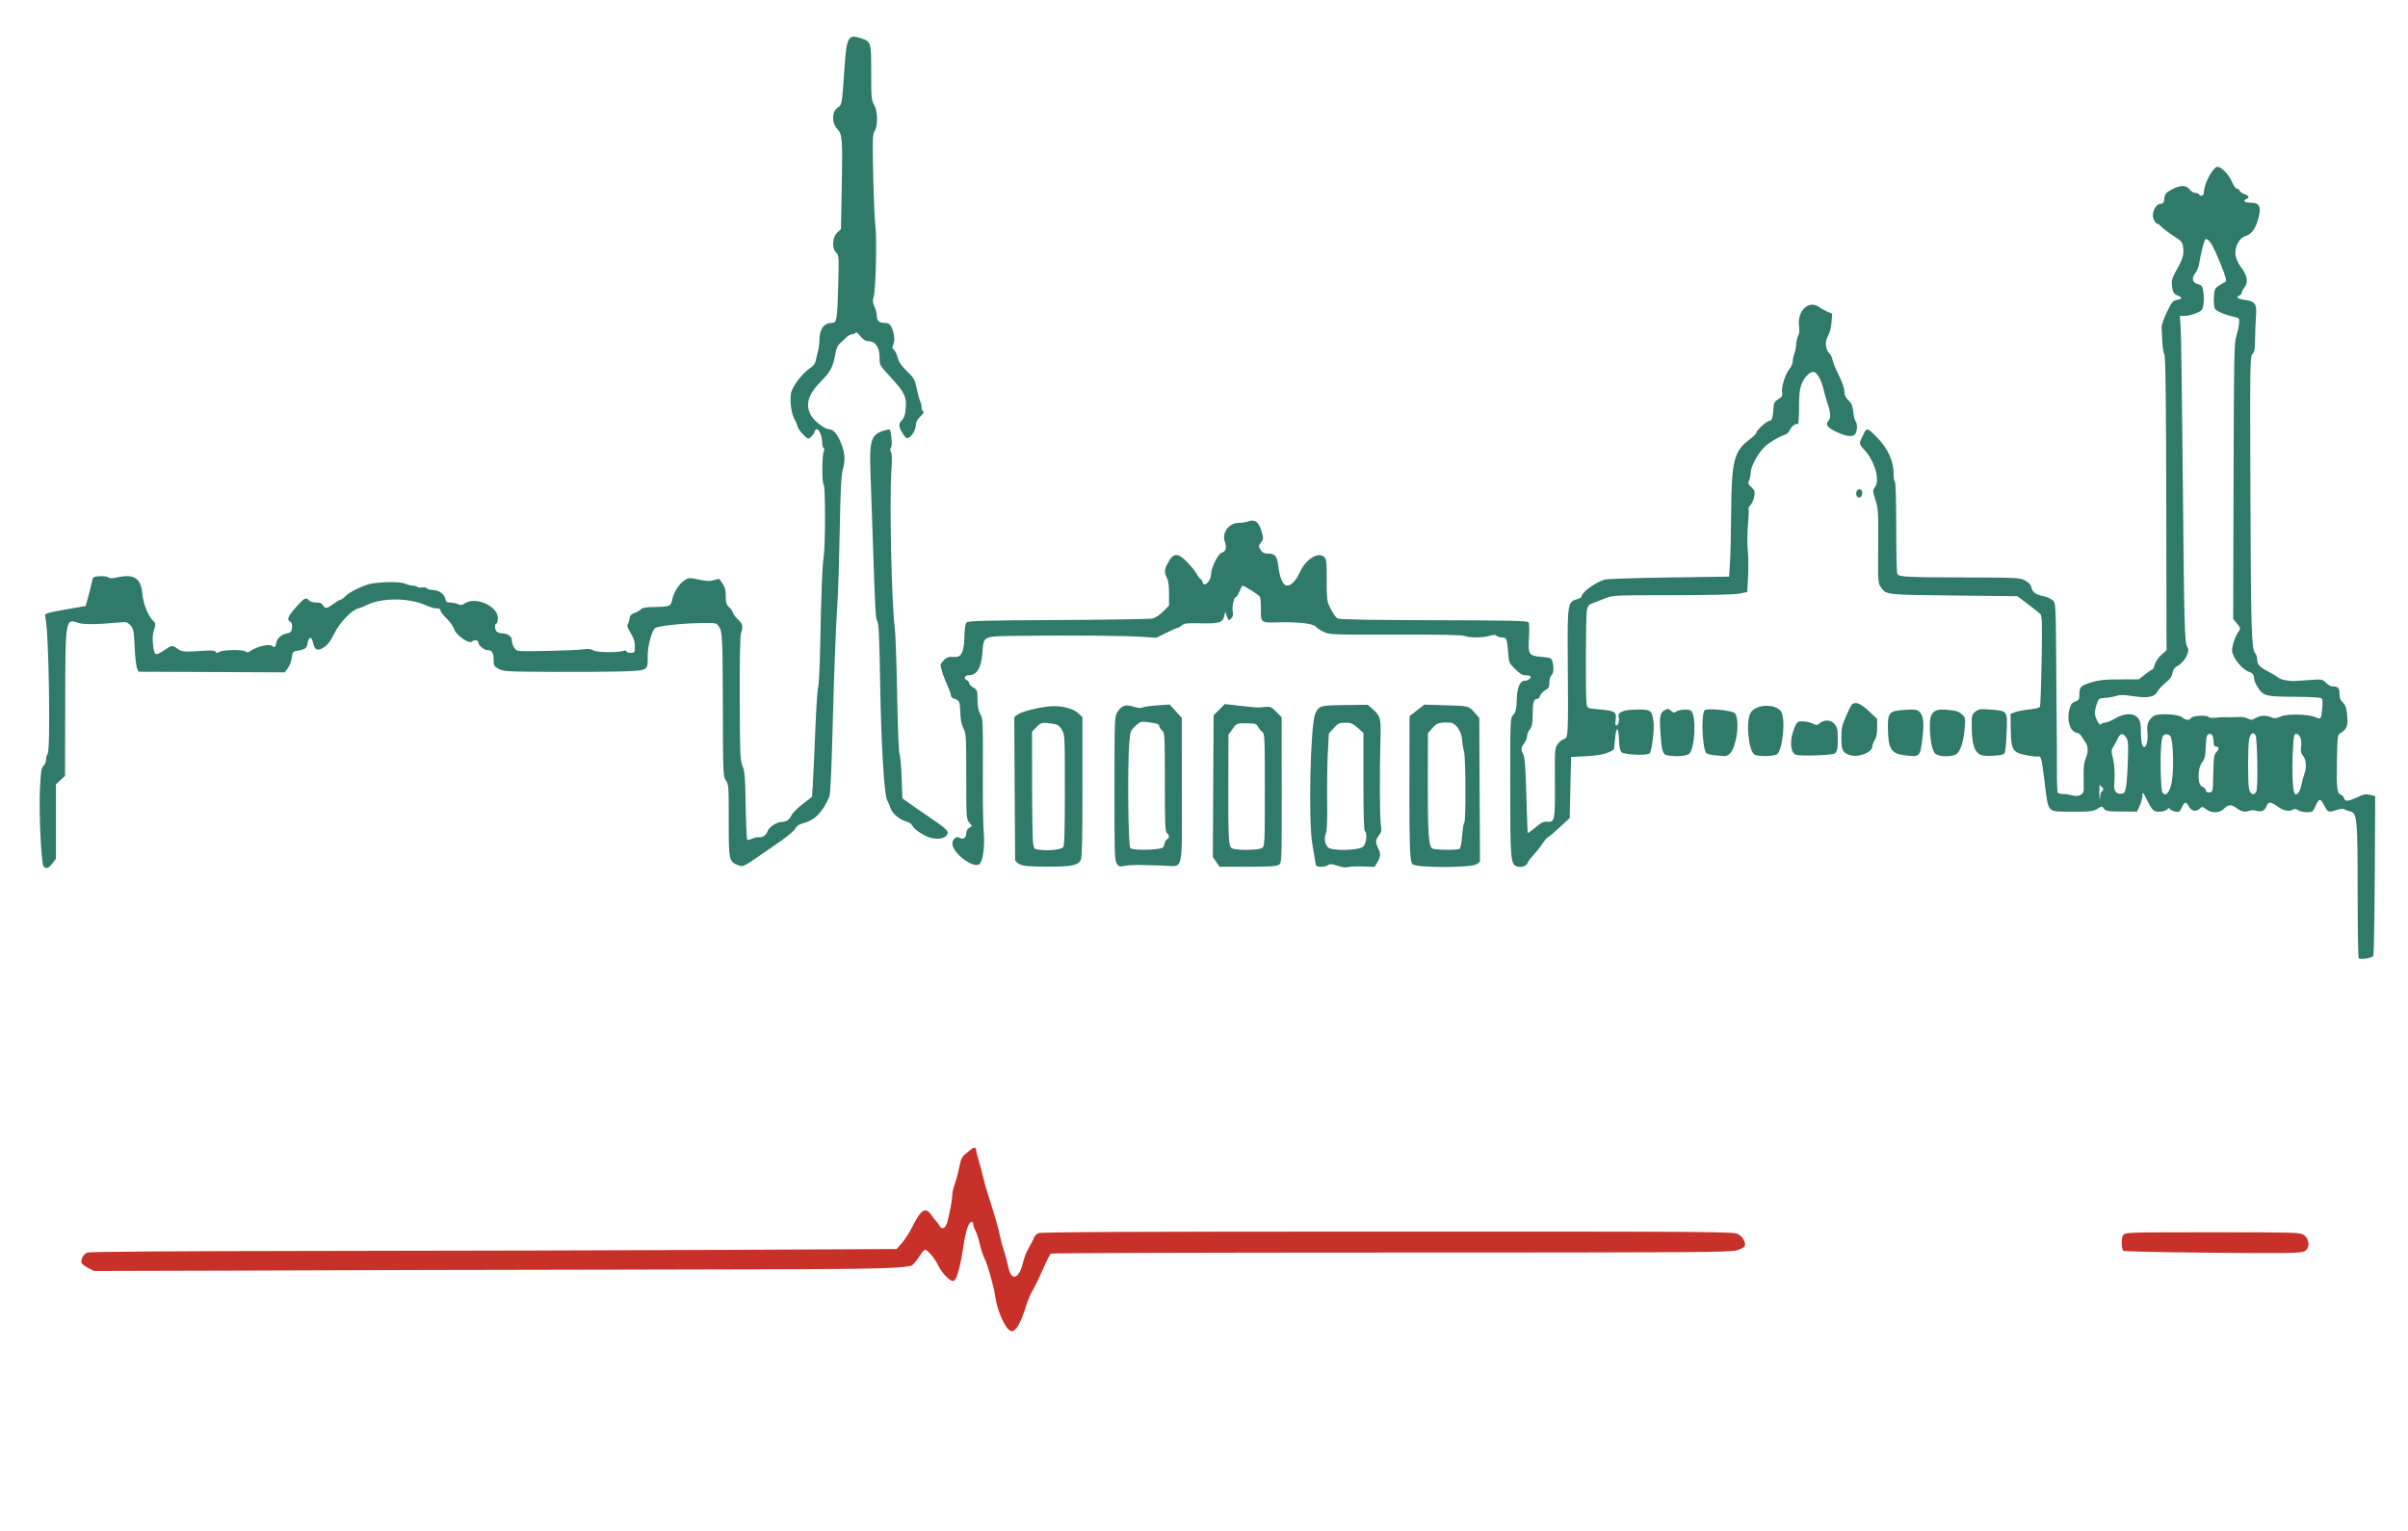
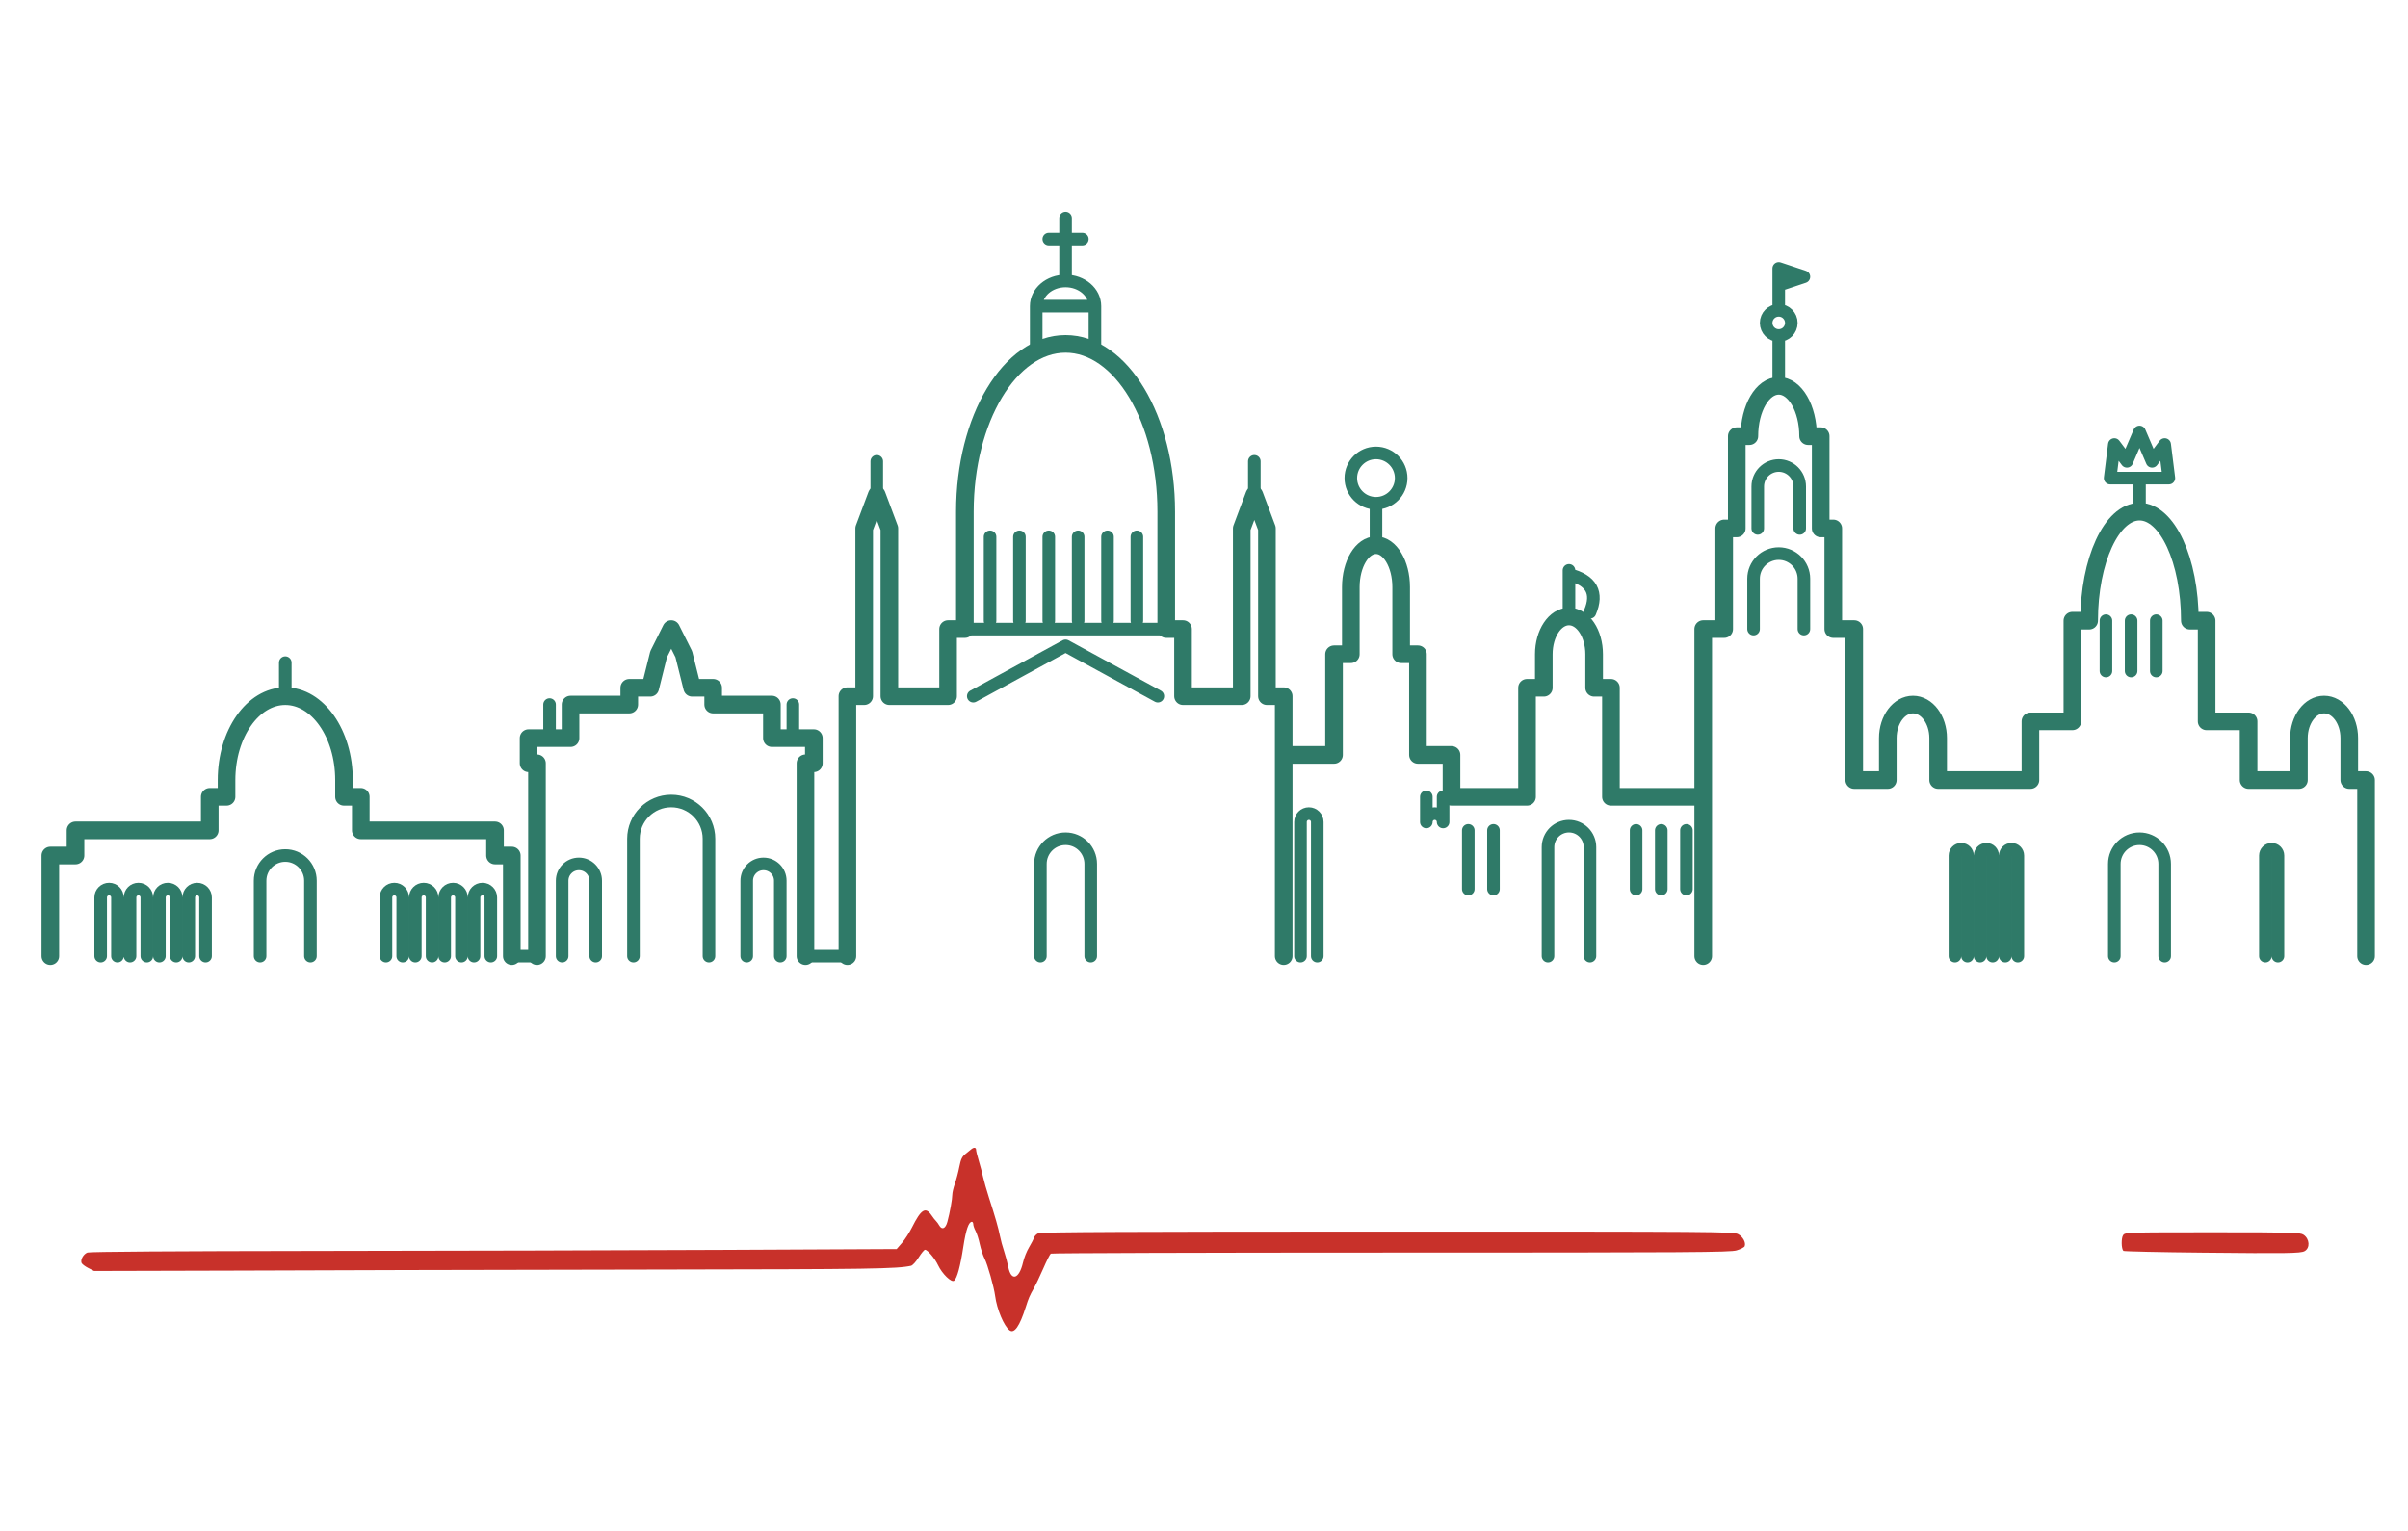
<svg xmlns="http://www.w3.org/2000/svg" viewBox="0 0 574 365">
-   <path fill="#2f7a68" fill-rule="evenodd" d="M562.25 228.48C562.11 228.34 562.00 221.30 562.00 212.83C562.00 195.26 561.87 193.83 560.21 193.48C559.64 193.36 559.00 193.12 558.79 192.95C558.55 192.76 557.82 192.85 556.86 193.17C555.06 193.79 554.87 193.71 553.99 191.98C553.13 190.29 552.78 190.33 551.97 192.17C551.33 193.60 551.24 193.67 549.89 193.67C549.12 193.67 548.18 193.45 547.80 193.19C547.36 192.88 546.96 192.82 546.65 193.02C545.74 193.59 544.32 193.33 542.95 192.33C541.22 191.08 540.71 191.08 540.24 192.31C539.84 193.36 538.90 193.72 537.72 193.29C537.32 193.14 536.60 193.17 536.12 193.35C535.12 193.73 534.18 193.51 533.04 192.62C531.96 191.78 531.06 191.84 530.14 192.83C529.14 193.91 527.15 193.97 525.86 192.96C525.04 192.31 524.92 192.30 524.37 192.80C523.45 193.64 522.44 193.46 521.78 192.33C521.02 191.05 520.78 191.07 520.09 192.53C519.58 193.60 519.41 193.70 518.53 193.52C517.98 193.41 517.41 193.14 517.27 192.91C517.08 192.62 516.93 192.61 516.75 192.87C516.39 193.39 514.81 193.72 513.84 193.47C513.23 193.32 512.71 192.65 511.84 190.88C510.89 188.96 510.67 188.69 510.71 189.50C510.74 190.05 510.46 191.18 510.09 192.01L509.42 193.52L505.72 193.51C502.42 193.50 501.98 193.43 501.53 192.83C501.12 192.27 500.94 192.23 500.44 192.58C499.16 193.47 498.35 193.58 493.67 193.54C487.83 193.49 488.33 194.07 487.37 186.40C486.63 180.54 486.56 180.26 485.72 180.38C484.96 180.48 482.37 180.04 481.27 179.61C479.69 179.01 479.38 178.10 479.31 173.99L479.25 170.23L480.38 169.80C480.99 169.57 482.51 169.28 483.75 169.16C484.98 169.05 486.11 168.77 486.25 168.56C486.39 168.34 486.57 163.37 486.67 157.50C486.82 147.75 486.78 146.79 486.27 146.33C485.60 145.75 484.77 145.09 482.53 143.40L480.90 142.17L465.70 142.00C449.36 141.82 449.65 141.85 448.34 140.01C447.66 139.06 447.64 138.71 447.71 130.26C447.77 122.10 447.73 121.34 447.06 119.23C446.35 116.98 446.35 116.95 446.98 116.06C448.19 114.37 446.81 109.77 444.30 107.15C443.27 106.07 443.16 105.67 443.63 104.75C443.79 104.43 444.12 103.75 444.35 103.25C444.95 101.97 445.27 102.07 447.39 104.25C450.03 106.95 451.41 109.99 451.38 113.05C451.38 113.93 451.51 114.74 451.69 114.85C451.87 114.96 452.00 119.42 452.01 125.77C452.01 131.67 452.12 136.66 452.26 136.87C452.72 137.57 454.30 137.65 467.86 137.69C481.12 137.73 481.54 137.75 482.77 138.44C483.65 138.93 484.11 139.45 484.24 140.10C484.46 141.20 485.34 141.84 487.05 142.14C487.72 142.26 488.65 142.65 489.12 143.02C490.10 143.80 490.03 142.40 490.19 164.17C490.24 171.50 490.29 177.88 490.30 178.33C490.31 178.79 490.31 181.30 490.31 183.92C490.30 186.53 490.39 188.82 490.50 189.00C490.61 189.18 491.19 189.33 491.77 189.33C492.36 189.33 493.33 189.48 493.94 189.65C495.44 190.08 496.66 189.51 496.70 188.36C496.72 187.89 496.71 186.30 496.68 184.83C496.64 183.05 496.80 181.76 497.14 180.93C497.83 179.31 497.81 177.95 497.08 176.96C496.76 176.52 496.33 175.86 496.13 175.50C495.93 175.13 495.46 174.79 495.08 174.73C493.44 174.49 492.59 171.75 493.32 169.06C493.62 167.93 493.92 167.55 494.69 167.28C495.57 166.97 495.67 166.79 495.67 165.51C495.67 163.78 495.99 163.48 498.73 162.64C500.35 162.15 501.86 162.00 505.33 162.00L509.83 161.99L511.30 160.83C512.10 160.19 512.88 159.67 513.03 159.67C513.18 159.67 513.45 159.12 513.64 158.46C513.82 157.78 514.50 156.78 515.20 156.16L516.44 155.06L516.38 120.16C516.33 94.57 516.21 85.07 515.93 84.55C515.72 84.15 515.50 82.78 515.44 81.50C515.38 80.22 515.30 78.71 515.27 78.15C515.23 77.54 515.75 76.02 516.52 74.42C517.69 72.00 517.95 71.69 518.92 71.51C520.25 71.26 520.29 70.92 519.05 70.45C518.36 70.19 518.04 69.80 517.88 69.01C517.53 67.21 517.63 66.56 518.51 64.99C520.26 61.89 520.60 60.84 520.42 59.21C520.25 57.70 520.15 57.58 518.04 56.20C516.83 55.41 515.55 54.45 515.20 54.05C514.85 53.66 514.40 53.33 514.20 53.33C513.99 53.33 513.62 52.87 513.37 52.31C512.76 50.92 513.71 48.75 515.00 48.60C515.69 48.52 515.85 48.30 515.93 47.29C516.02 46.23 516.23 45.98 517.65 45.21C519.72 44.08 521.08 44.07 521.94 45.17C522.30 45.62 522.90 46.00 523.28 46.00C523.65 46.00 524.05 46.15 524.17 46.33C524.53 46.92 525.33 46.69 525.33 45.99C525.33 43.81 527.60 39.61 528.69 39.78C529.69 39.93 531.31 41.68 532.07 43.42C532.44 44.29 532.96 45.00 533.22 45.00C533.48 45.00 533.77 45.21 533.87 45.48C533.97 45.74 534.49 46.11 535.03 46.29C536.09 46.66 536.29 47.15 535.50 47.45C534.50 47.84 535.03 48.33 536.43 48.33C538.78 48.33 539.19 49.41 538.12 52.77C537.46 54.83 536.62 55.86 535.17 56.33C533.59 56.85 532.47 59.35 532.97 61.23C533.17 61.97 533.61 62.94 533.95 63.37C535.72 65.64 536.05 67.25 535.00 68.58C534.63 69.04 534.33 69.61 534.33 69.84C534.33 70.07 534.11 70.35 533.83 70.45C532.85 70.83 533.36 71.27 535.04 71.50C537.60 71.86 538.00 72.44 537.76 75.40C537.66 76.74 537.56 79.17 537.55 80.81C537.54 83.24 537.43 83.91 536.93 84.40C536.35 84.99 536.32 86.38 536.43 116.76C536.53 149.18 536.69 154.75 537.53 155.69C537.79 155.98 538.00 156.51 538.00 156.86C538.02 158.38 538.45 158.93 540.44 159.99C541.57 160.59 542.74 161.29 543.04 161.55C543.60 162.04 545.60 162.47 547.00 162.39C547.46 162.37 549.12 162.25 550.70 162.14C553.47 161.94 553.60 161.96 554.44 162.80C554.91 163.28 555.60 163.67 555.96 163.67C557.31 163.67 557.67 164.03 557.67 165.41C557.67 166.40 557.88 166.95 558.46 167.49C559.06 168.05 559.31 168.72 559.46 170.20C559.77 173.08 559.48 173.89 557.80 174.87C557.22 175.21 557.16 175.76 557.06 181.17C556.93 187.86 557.08 189.21 557.98 189.49C558.32 189.60 558.68 190.00 558.78 190.39C558.99 191.20 559.87 191.09 562.29 189.93C563.46 189.37 563.99 189.29 564.96 189.53L566.17 189.83L566.16 192.92C566.10 214.90 565.94 227.58 565.70 227.95C565.38 228.46 562.64 228.87 562.25 228.48ZM10.37 206.55C9.82 205.88 9.25 193.61 9.52 188.04C9.72 184.00 9.85 183.15 10.38 182.62C10.72 182.28 11.00 181.56 11.00 181.02C11.00 180.48 11.15 179.95 11.33 179.83C12.10 179.36 11.65 150.53 10.83 147.30C10.56 146.24 10.62 146.21 16.30 145.22L20.43 144.50L21.02 142.33C21.34 141.14 21.74 139.57 21.89 138.83C22.16 137.52 22.19 137.50 23.78 137.40C24.66 137.34 25.59 137.47 25.84 137.67C26.19 137.96 26.75 137.95 28.11 137.65C31.94 136.79 33.63 137.93 33.92 141.56C34.10 143.85 35.40 147.09 36.50 148.00C37.10 148.50 37.13 149.10 36.62 150.50C36.38 151.17 36.33 152.35 36.48 153.77C36.76 156.38 37.01 156.49 39.22 155.00C40.97 153.81 41.09 153.80 42.27 154.67C43.31 155.44 44.00 155.50 48.14 155.20C50.39 155.03 51.18 155.09 51.38 155.41C51.59 155.75 51.78 155.75 52.32 155.42C53.16 154.89 58.06 154.86 58.57 155.37C58.85 155.65 59.14 155.61 59.69 155.22C61.08 154.25 64.00 153.50 64.70 153.94C65.56 154.48 65.59 154.46 65.83 153.37C66.10 152.14 67.01 151.32 68.40 151.03C69.35 150.84 69.51 150.66 69.61 149.68C69.68 148.92 69.55 148.46 69.19 148.26C68.30 147.76 68.59 147.02 70.54 144.80C72.49 142.58 72.97 142.33 73.67 143.17C73.90 143.45 74.63 143.67 75.36 143.67C76.30 143.67 76.74 143.84 77.00 144.33C77.48 145.23 77.92 145.16 79.48 143.99C80.20 143.45 80.96 143.00 81.17 143.00C81.38 143.00 81.89 142.63 82.32 142.19C83.34 141.10 86.80 139.44 88.67 139.14C91.62 138.68 95.44 138.70 96.61 139.19C97.24 139.45 98.10 139.67 98.52 139.67C98.95 139.67 99.37 139.79 99.47 139.94C99.56 140.10 100.08 140.16 100.61 140.08C101.15 140.00 101.69 140.10 101.81 140.30C101.94 140.50 102.49 140.67 103.05 140.67C104.50 140.67 105.90 141.60 106.13 142.72C106.28 143.51 106.49 143.67 107.31 143.67C107.86 143.67 108.68 143.84 109.14 144.05C109.82 144.36 110.14 144.32 110.86 143.84C113.42 142.17 118.67 144.54 118.67 147.37C118.67 148.08 118.52 148.67 118.33 148.67C117.87 148.67 117.92 150.12 118.40 150.60C118.62 150.82 119.14 151.00 119.55 151.00C120.87 151.00 122.00 151.71 122.00 152.54C122.00 153.73 122.71 155.00 123.49 155.19C124.40 155.42 136.99 155.12 139.09 154.83C140.23 154.66 140.89 154.73 141.42 155.08C142.21 155.59 147.12 155.67 148.58 155.20C149.04 155.05 149.33 155.09 149.33 155.31C149.33 155.51 149.78 155.67 150.33 155.67C151.30 155.67 151.33 155.62 151.33 154.12C151.33 152.98 151.07 152.14 150.32 150.92C149.63 149.81 149.41 149.15 149.62 148.89C149.80 148.67 149.99 148.06 150.05 147.53C150.14 146.79 150.41 146.47 151.20 146.19C151.77 146.00 152.47 145.59 152.75 145.30C153.14 144.91 153.98 144.76 155.99 144.74C159.56 144.69 159.93 144.55 160.20 143.11C160.52 141.39 161.82 139.28 163.07 138.43C164.14 137.71 164.22 137.71 166.61 138.20C168.54 138.60 169.29 138.62 170.21 138.32C170.85 138.11 171.42 137.99 171.46 138.05C172.80 139.87 173.00 140.41 173.00 142.15C173.00 143.73 173.13 144.16 173.83 144.80C174.29 145.23 174.67 145.78 174.67 146.04C174.67 146.29 175.20 147.01 175.84 147.63C177.10 148.85 177.19 149.23 176.64 151.00C176.41 151.76 176.30 157.22 176.33 166.65C176.37 179.99 176.42 181.25 177.00 182.65C177.53 183.95 177.64 185.30 177.75 192.08C177.83 196.44 177.99 200.10 178.11 200.22C178.23 200.34 178.74 200.24 179.25 200.00C179.75 199.76 180.51 199.59 180.93 199.64C181.84 199.73 182.62 199.16 183.03 198.10C183.37 197.18 185.20 196.00 186.27 196.00C187.40 196.00 188.19 195.48 188.65 194.43C188.87 193.92 190.07 192.71 191.31 191.74L193.57 189.99L193.77 186.74C193.89 184.96 194.14 179.38 194.34 174.33C194.53 169.29 194.83 164.64 195.01 164.00C195.18 163.36 195.40 159.23 195.49 154.83C195.79 140.31 195.99 135.19 196.33 132.94C196.78 129.93 196.78 115.77 196.32 115.49C195.90 115.23 195.94 108.42 196.37 107.60C196.55 107.26 196.54 106.96 196.33 106.83C196.15 106.72 196.00 106.22 196.00 105.73C195.99 103.29 194.70 101.31 194.18 102.96C194.07 103.30 193.68 103.85 193.32 104.18C192.67 104.77 192.62 104.75 191.48 103.65C190.83 103.02 190.22 102.13 190.11 101.67C190.00 101.21 189.65 100.38 189.33 99.83C188.51 98.44 188.15 94.58 188.71 93.22C189.57 91.13 191.57 88.74 193.55 87.44C193.94 87.18 194.34 86.56 194.44 86.07C194.53 85.57 194.77 84.57 194.96 83.83C195.16 83.10 195.32 81.88 195.33 81.13C195.34 78.47 196.40 77.00 198.31 77.00C199.46 77.00 199.59 76.22 199.80 68.49C199.99 61.10 199.97 60.79 199.33 60.24C198.26 59.33 198.40 56.55 199.56 55.47L200.46 54.64L200.65 44.74C200.88 33.17 200.79 32.01 199.56 30.73C198.22 29.33 198.26 26.67 199.64 25.69C200.73 24.91 200.69 25.12 201.31 16.08C201.82 8.71 202.20 8.07 205.37 9.18C207.66 9.97 207.67 10.01 207.67 17.31C207.67 23.28 207.73 23.93 208.35 24.95C209.23 26.40 209.32 29.96 208.50 31.22C207.99 31.99 207.96 33.02 208.14 41.71C208.26 47.00 208.49 52.42 208.66 53.75C209.05 56.75 208.76 69.06 208.27 70.73C207.97 71.73 208.01 72.18 208.45 73.11C208.75 73.75 209.00 74.70 209.00 75.23C209.00 76.49 209.54 77.00 210.89 77.00C211.75 77.00 212.08 77.20 212.45 77.92C213.18 79.36 213.39 81.17 212.95 82.14C212.62 82.86 212.64 83.08 213.09 83.42C213.38 83.65 213.79 84.50 214.00 85.31C214.29 86.38 214.88 87.25 216.21 88.52C217.88 90.13 218.06 90.46 218.53 92.68C218.80 94.01 219.17 95.37 219.35 95.69C219.52 96.02 219.67 96.66 219.67 97.12C219.67 97.57 219.85 98.01 220.08 98.10C220.35 98.20 220.11 98.62 219.42 99.28C218.73 99.92 218.33 100.62 218.33 101.16C218.33 102.30 217.50 103.89 216.67 104.33C216.11 104.63 215.90 104.50 215.18 103.35C214.15 101.72 214.12 101.10 215.04 100.13C215.55 99.59 215.79 98.79 215.91 97.26C216.12 94.62 215.60 93.55 212.43 90.08C209.58 86.95 209.68 87.13 209.67 85.23C209.66 82.76 208.68 81.36 206.94 81.34C206.32 81.34 205.73 80.95 205.02 80.09C204.46 79.41 204.00 79.03 204.00 79.26C204.00 79.48 203.66 79.67 203.24 79.67C202.82 79.67 202.08 80.08 201.59 80.58C201.10 81.09 200.41 81.75 200.05 82.05C199.69 82.35 199.30 83.25 199.18 84.05C198.69 87.19 197.99 88.65 196.02 90.60C192.65 93.95 191.87 96.35 193.29 99.00C193.99 100.31 196.48 102.27 197.50 102.32C198.64 102.37 199.58 103.42 200.47 105.64C201.45 108.07 201.54 109.64 200.86 112.12C200.52 113.37 200.33 117.22 200.17 126.50C200.04 133.47 199.80 141.27 199.62 143.83C199.22 149.54 198.81 160.52 198.38 176.83C198.18 184.25 197.91 189.50 197.69 190.00C196.09 193.68 194.17 195.62 191.43 196.31C190.46 196.56 189.91 196.93 189.60 197.55C189.36 198.03 187.89 199.31 186.33 200.39C184.78 201.47 182.70 202.91 181.72 203.59C177.30 206.66 177.06 206.77 175.98 206.32C173.74 205.40 173.70 205.22 173.71 195.66C173.72 187.50 173.68 186.99 173.04 186.10C172.38 185.19 172.35 184.71 172.31 169.17C172.26 151.63 172.20 150.49 171.31 149.31C170.72 148.53 170.58 148.50 166.77 148.57C162.10 148.66 156.66 149.29 156.11 149.80C155.31 150.54 154.36 154.22 154.39 156.39C154.45 159.89 154.49 159.86 148.93 160.08C146.31 160.18 138.75 160.24 132.13 160.21C120.87 160.16 120.01 160.11 118.88 159.50C117.76 158.90 117.67 158.73 117.67 157.32C117.67 155.66 117.24 155.00 116.16 155.00C115.34 155.00 114.00 153.86 114.00 153.15C114.00 152.61 112.97 152.50 112.48 152.99C111.84 153.62 108.77 151.50 108.31 150.11C108.09 149.42 107.25 148.24 106.45 147.47C105.65 146.71 105.00 145.85 105.00 145.56C105.00 145.21 104.70 145.05 104.08 145.07C103.58 145.08 102.42 144.75 101.50 144.33C97.56 142.52 91.00 142.48 87.48 144.25C86.76 144.61 85.79 145.00 85.33 145.11C83.77 145.49 80.92 148.50 79.67 151.09C78.87 152.74 78.14 153.74 77.35 154.26C75.64 155.40 74.97 155.07 74.51 152.89C74.25 151.66 73.55 151.92 73.33 153.33C73.15 154.55 72.73 154.87 70.96 155.16C69.82 155.34 69.74 155.43 69.55 156.85C69.44 157.67 69.02 158.79 68.61 159.33L67.88 160.32L50.46 160.24L33.03 160.17L32.67 159.37C32.47 158.94 32.21 156.64 32.10 154.28C31.91 150.35 31.83 149.91 31.09 149.11C30.32 148.28 30.17 148.25 27.93 148.46C23.15 148.91 19.88 148.93 18.69 148.53C15.57 147.47 15.58 147.42 15.54 167.90L15.50 185.01L14.42 186.02L13.33 187.03L13.33 195.90L13.33 204.77L12.48 205.89C11.57 207.08 10.97 207.27 10.37 206.55ZM320.17 206.78C319.80 206.71 318.93 206.48 318.24 206.27C317.29 205.98 316.89 205.98 316.59 206.28C316.38 206.49 315.64 206.67 314.95 206.67C313.76 206.67 313.69 206.61 313.51 205.42C313.41 204.73 313.11 202.88 312.83 201.30C311.84 195.63 312.36 172.61 313.54 170.14C314.43 168.26 314.61 168.20 320.55 168.12L326.03 168.05L327.20 169.07C329.05 170.70 329.21 171.32 329.07 176.17C328.84 183.92 328.88 194.79 329.15 196.56C329.38 198.06 329.32 198.41 328.71 199.19C327.87 200.25 327.82 200.92 328.50 202.21C329.17 203.49 329.13 204.29 328.33 205.60L327.66 206.70L324.91 206.61C323.40 206.56 321.87 206.61 321.50 206.72C321.13 206.83 320.53 206.86 320.17 206.78ZM361.59 206.59C360.09 206.08 360.00 205.10 360.00 187.52C360.00 171.22 360.00 171.21 360.73 170.44C361.33 169.80 361.47 169.21 361.54 167.03C361.64 163.91 362.29 162.33 363.47 162.33C364.29 162.33 365.15 161.60 364.77 161.22C364.65 161.10 364.12 161.00 363.58 161.00C362.88 161.00 362.21 160.60 361.15 159.53C359.73 158.12 359.67 157.97 359.50 155.62C359.25 152.31 359.13 152.00 358.04 152.00C357.54 152.00 356.96 151.82 356.74 151.61C356.45 151.31 356.05 151.31 355.06 151.61C353.42 152.10 350.34 152.11 349.11 151.64C348.47 151.39 343.16 151.29 332.65 151.32C317.96 151.36 317.05 151.33 315.65 150.72C314.83 150.36 313.92 149.77 313.62 149.40C312.99 148.65 309.11 148.24 304.10 148.41C300.65 148.52 300.48 148.37 300.56 145.25C300.59 143.94 300.48 142.61 300.32 142.30C300.06 141.82 296.67 139.67 296.17 139.67C296.07 139.67 295.75 140.27 295.46 141.00C295.17 141.73 294.81 142.33 294.66 142.33C294.16 142.33 293.62 144.60 293.84 145.76C294.00 146.61 293.91 147.05 293.46 147.49C292.89 148.06 292.85 148.04 292.46 146.96L292.06 145.83L291.82 146.94C291.48 148.46 290.60 148.72 286.11 148.62C282.97 148.55 282.27 148.62 281.74 149.10C281.40 149.41 280.98 149.67 280.81 149.67C280.64 149.67 279.41 150.21 278.07 150.87L275.64 152.07L271.74 151.83C267.28 151.56 254.86 151.46 243.24 151.61C233.97 151.74 234.55 151.47 234.17 155.81C233.85 159.36 232.83 161.00 230.94 161.00C229.92 161.00 229.61 161.87 230.50 162.21C230.78 162.32 231.00 162.62 231.00 162.88C231.00 163.15 231.45 163.62 232.00 163.93C232.95 164.47 233.00 164.60 233.00 166.74C233.00 168.31 233.20 169.36 233.65 170.24C234.36 171.61 234.32 170.71 234.28 187.67C234.27 191.97 234.37 196.91 234.51 198.63C234.75 201.76 234.35 204.98 233.59 205.92C232.39 207.40 227.12 203.60 227.02 201.19C226.99 200.16 227.95 199.30 228.66 199.74C229.54 200.29 230.33 199.83 230.33 198.76C230.33 198.18 230.59 197.66 231.01 197.40L231.70 196.98L231.01 196.11C230.36 195.28 230.33 194.81 230.33 185.11C230.33 175.56 230.29 174.90 229.65 173.64C229.18 172.70 228.95 171.55 228.90 169.77C228.82 167.19 228.72 166.99 227.25 166.53C226.93 166.44 226.67 166.10 226.67 165.79C226.67 165.48 226.31 164.47 225.87 163.53C225.43 162.60 224.84 161.07 224.57 160.13C224.07 158.46 224.08 158.41 224.88 157.55C225.69 156.67 226.07 156.55 227.70 156.65C229.16 156.74 229.81 155.34 229.89 151.86C229.94 149.84 230.11 148.74 230.43 148.42C230.82 148.03 234.46 147.94 252.20 147.84C263.92 147.78 274.03 147.62 274.67 147.49C275.39 147.34 276.37 146.70 277.25 145.82L278.67 144.40L278.67 141.57C278.67 139.71 278.50 138.42 278.17 137.79C277.53 136.56 277.54 135.89 278.21 134.57C279.64 131.75 280.68 131.64 283.03 134.08C283.96 135.05 284.95 136.28 285.24 136.83C285.52 137.38 285.96 137.95 286.21 138.10C286.46 138.25 286.67 138.58 286.67 138.85C286.67 139.12 286.88 139.33 287.15 139.33C287.81 139.33 288.67 138.03 288.67 137.01C288.66 135.48 290.36 132.01 291.21 131.79C292.21 131.54 292.48 130.62 291.97 129.20C291.18 127.04 292.94 124.67 295.33 124.67C296.01 124.67 297.04 124.50 297.62 124.30C299.16 123.76 300.11 124.50 300.73 126.73C301.20 128.39 301.19 128.55 300.58 129.38C299.96 130.21 299.96 130.30 300.50 131.13C300.95 131.81 301.35 132.00 302.33 132.00C303.94 132.00 304.43 132.61 304.71 134.96C305.03 137.69 305.78 139.48 306.67 139.61C307.67 139.76 308.91 138.53 309.83 136.47C311.25 133.27 314.38 131.40 315.76 132.92C316.19 133.40 316.28 134.36 316.26 138.33C316.23 142.22 316.34 143.39 316.79 144.33C317.76 146.34 318.26 147.10 318.89 147.47C319.31 147.72 326.50 147.85 341.79 147.89C360.06 147.93 364.14 148.02 364.37 148.39C364.53 148.63 364.57 150.26 364.46 152.00C364.21 156.08 364.40 156.37 367.52 156.64C369.60 156.82 369.83 156.91 370.04 157.67C370.44 159.12 370.35 160.57 369.83 161.00C369.54 161.24 369.33 161.97 369.33 162.72C369.33 163.83 369.18 164.12 368.32 164.60C367.77 164.91 367.23 165.50 367.12 165.92C367.01 166.34 366.67 166.67 366.34 166.67C365.57 166.67 365.34 167.58 365.34 170.61C365.33 172.55 365.19 173.24 364.67 173.91C364.30 174.38 364.00 175.13 364.00 175.58C364.00 176.03 363.70 176.78 363.33 177.24C362.54 178.25 362.51 178.73 363.13 179.94C363.48 180.60 363.66 183.14 363.84 189.67C363.97 194.53 364.13 198.55 364.19 198.62C364.25 198.69 365.06 198.09 366.01 197.30C367.39 196.13 367.93 195.87 368.83 195.95C370.62 196.10 370.70 195.65 370.65 186.52C370.60 178.60 370.62 178.37 371.34 177.39C371.75 176.84 372.44 176.29 372.88 176.19C373.82 175.95 373.85 175.35 373.71 157.00C373.61 144.03 373.70 143.50 375.92 142.88C376.51 142.71 377.00 142.45 377.00 142.31C377.00 141.26 380.11 138.94 382.50 138.20C383.05 138.03 389.95 137.80 397.83 137.70L412.17 137.50L412.38 134.17C412.50 132.33 412.63 126.93 412.66 122.17C412.75 110.02 413.34 107.61 416.86 104.95C417.86 104.20 418.67 103.40 418.67 103.17C418.67 102.60 421.20 100.33 421.83 100.33C422.38 100.33 422.61 99.56 422.75 97.34C422.82 96.06 422.99 95.75 423.91 95.17C424.80 94.62 424.95 94.34 424.81 93.62C424.56 92.40 425.55 89.19 426.52 88.03C426.97 87.50 427.33 86.69 427.33 86.22C427.33 85.76 427.50 84.95 427.70 84.44C427.90 83.92 428.10 82.90 428.15 82.16C428.19 81.42 428.42 80.47 428.65 80.03C428.91 79.54 428.99 78.74 428.86 77.91C428.26 74.17 431.20 71.36 433.71 73.27C434.14 73.61 435.01 74.08 435.62 74.33L436.75 74.78L436.58 76.88C436.48 78.17 436.14 79.45 435.70 80.18C434.93 81.49 435.14 83.48 436.13 84.31C436.39 84.52 436.69 85.17 436.80 85.77C436.91 86.36 437.60 88.04 438.33 89.50C439.11 91.08 439.65 92.65 439.66 93.35C439.66 94.22 439.93 94.79 440.62 95.46C441.38 96.18 441.62 96.77 441.77 98.23C441.88 99.26 442.12 100.25 442.31 100.45C442.76 100.90 442.77 102.52 442.32 103.36C441.82 104.29 440.27 104.17 437.83 103.02C435.54 101.94 435.03 101.22 435.86 100.30C436.48 99.62 436.40 98.37 435.57 96.00C435.28 95.17 434.87 93.70 434.65 92.71C434.19 90.62 433.06 88.70 432.29 88.68C431.35 88.66 430.07 89.96 429.45 91.59C428.98 92.80 428.84 94.12 428.84 97.22C428.84 99.45 428.72 101.20 428.59 101.12C428.14 100.84 426.97 101.70 426.66 102.53C426.49 102.98 425.93 103.50 425.42 103.68C423.69 104.31 421.83 105.43 420.60 106.59C419.08 108.04 417.33 111.25 417.33 112.61C417.33 113.18 417.16 114.02 416.95 114.48C416.61 115.23 416.67 115.42 417.48 116.17C418.28 116.92 418.36 117.17 418.16 118.38C418.03 119.13 417.64 120.03 417.29 120.38C416.93 120.73 416.72 121.15 416.81 121.30C416.91 121.45 416.84 123.18 416.67 125.14C416.50 127.11 416.48 129.78 416.62 131.11C416.77 132.42 416.80 135.22 416.70 137.33L416.50 141.17L414.67 141.54C413.49 141.78 407.77 141.91 398.65 141.92C385.20 141.92 384.39 141.96 382.82 142.60C381.91 142.97 380.57 143.49 379.83 143.76C378.68 144.19 378.47 144.43 378.26 145.55C377.98 147.11 377.92 166.52 378.20 167.91C378.40 168.89 378.44 168.91 381.03 169.13C384.89 169.45 385.41 169.76 385.14 171.56C385.00 172.48 385.05 173.00 385.27 173.00C385.75 173.00 386.09 171.81 385.84 171.02C385.47 169.86 386.99 169.22 390.24 169.19C393.52 169.16 393.77 169.35 394.15 172.08C394.40 173.85 393.77 178.93 393.22 179.62C392.75 180.21 387.31 180.00 386.54 179.37C386.18 179.07 386.00 178.19 385.93 176.39C385.81 173.15 385.23 173.07 384.98 176.24C384.88 177.57 384.73 178.70 384.65 178.75C383.29 179.68 381.41 180.13 378.17 180.31L374.50 180.50L374.33 187.78L374.17 195.06L371.69 197.36C370.32 198.63 369.08 199.67 368.94 199.67C368.79 199.67 368.26 200.30 367.75 201.07C367.25 201.84 366.27 203.08 365.59 203.82C364.90 204.56 364.26 205.41 364.16 205.70C363.89 206.51 362.64 206.95 361.59 206.59ZM243.08 206.08C242.49 205.79 241.99 205.31 241.98 205.02C241.97 204.74 241.92 196.95 241.87 187.73L241.78 170.96L242.65 170.34C243.62 169.65 247.55 168.67 250.30 168.42C252.89 168.20 255.72 168.88 256.98 170.03L258.02 170.98L258.02 187.65C258.03 199.34 257.92 204.54 257.65 205.03C256.94 206.36 255.41 206.67 249.59 206.65C245.30 206.63 243.94 206.51 243.08 206.08ZM266.19 205.91C265.70 205.17 265.64 203.26 265.66 187.99C265.67 171.18 265.68 170.88 266.38 169.76C267.29 168.28 268.29 167.91 269.91 168.43C271.29 168.88 271.83 168.91 272.83 168.57C273.20 168.44 274.69 168.26 276.15 168.17L278.80 167.99L280.26 169.58L281.71 171.17L281.72 188.47C281.73 208.59 282.23 206.54 277.33 206.40C275.59 206.36 273.12 206.29 271.83 206.25C270.55 206.22 268.88 206.31 268.12 206.46C266.86 206.72 266.68 206.67 266.19 205.91ZM289.90 205.50L289.11 204.34L289.20 187.45L289.29 170.55L290.63 169.22L291.96 167.88L295.40 168.27C299.82 168.77 299.57 168.76 301.39 168.58C302.86 168.44 303.04 168.51 304.23 169.73L305.50 171.03L305.52 188.37C305.54 205.46 305.53 205.72 304.86 206.19C304.33 206.57 302.74 206.67 297.44 206.67L290.69 206.67L289.90 205.50ZM336.71 206.08C335.99 205.48 335.89 201.39 335.99 174.79L336.00 170.75L337.76 169.39L339.53 168.02L344.61 168.17C350.16 168.32 350.11 168.31 351.59 170.02L352.62 171.20L352.70 188.32L352.78 205.43L352.04 206.04C350.93 206.94 337.78 206.98 336.71 206.08ZM253.42 202.04C253.73 201.73 253.83 198.41 253.83 188.40C253.83 175.26 253.83 175.16 253.08 173.96C252.45 172.94 252.10 172.73 250.79 172.55C248.35 172.21 248.09 172.27 247.02 173.42L246.00 174.50L246.02 187.17C246.03 194.13 246.14 200.43 246.27 201.17C246.50 202.48 246.53 202.50 248.17 202.67C250.29 202.88 252.90 202.57 253.42 202.04ZM275.43 202.48C277.24 202.28 277.38 202.20 277.56 201.27C277.67 200.72 277.97 200.20 278.21 200.10C278.81 199.87 278.79 199.18 278.17 198.67C277.74 198.31 277.67 196.54 277.67 186.51C277.67 175.19 277.64 174.75 277.00 174.17C276.63 173.83 276.33 173.37 276.33 173.14C276.33 172.64 275.78 172.45 273.50 172.19C271.94 172.01 271.76 172.07 270.62 173.14C269.44 174.25 269.40 174.37 269.17 177.39C268.74 183.05 268.93 201.41 269.42 202.21C269.67 202.61 272.94 202.76 275.43 202.48ZM300.85 202.19C301.47 201.74 301.50 201.20 301.50 188.33C301.50 175.59 301.47 174.92 300.87 174.49C300.52 174.23 300.07 173.68 299.86 173.26C299.52 172.59 299.23 172.50 297.24 172.48C294.72 172.45 294.80 172.42 293.67 174.00L292.83 175.17L292.80 186.33C292.76 200.67 292.83 201.95 293.78 202.33C295.01 202.83 300.12 202.73 300.85 202.19ZM324.92 201.89C325.71 201.17 326.00 198.58 325.33 198.17C325.12 198.04 325.00 193.74 325.00 186.37L325.00 174.78L323.64 173.55C322.47 172.51 322.05 172.33 320.68 172.33C319.24 172.33 318.96 172.47 317.92 173.62L316.76 174.90L316.51 179.63C316.38 182.23 316.31 187.39 316.36 191.09C316.41 195.80 316.32 198.13 316.03 198.82C315.58 199.92 315.79 201.21 316.55 202.05C317.35 202.94 323.89 202.82 324.92 201.89ZM347.91 202.40C348.15 202.24 348.41 200.94 348.54 199.22C348.67 197.62 348.89 196.23 349.05 196.14C349.45 195.89 349.40 180.75 348.99 179.27C348.80 178.60 348.59 177.30 348.53 176.39C348.39 174.37 346.97 172.35 345.67 172.30C343.09 172.20 342.50 172.38 341.44 173.61L340.38 174.83L340.35 185.17C340.31 198.66 340.52 201.96 341.47 202.34C342.35 202.70 347.36 202.74 347.91 202.40ZM220.48 199.23C218.72 198.28 217.92 197.64 217.47 196.85C217.28 196.49 216.75 196.10 216.29 195.98C214.53 195.51 212.74 194.06 212.31 192.77C212.09 192.07 211.71 191.20 211.48 190.83C210.77 189.72 210.04 177.44 209.80 162.67C209.63 152.22 209.47 148.67 209.14 148.17C208.70 147.48 208.63 146.20 208.00 127.17C207.82 121.85 207.59 115.17 207.49 112.33C207.21 104.65 207.70 103.39 211.37 102.50C212.22 102.29 212.25 102.33 212.48 104.35C212.62 105.63 212.58 106.55 212.37 106.76C212.14 106.99 212.15 107.32 212.39 107.78C212.64 108.24 212.67 109.68 212.48 112.31C211.99 119.36 212.52 143.76 213.29 149.67C213.47 151.04 213.72 158.24 213.85 165.67C213.99 173.35 214.23 179.44 214.42 179.80C214.60 180.15 214.83 182.67 214.92 185.40L215.10 190.37L217.13 191.81C218.25 192.60 220.58 194.21 222.31 195.39C226.04 197.94 226.38 198.36 225.52 199.31C224.67 200.25 222.29 200.22 220.48 199.23ZM501.02 188.67C501.19 188.67 501.33 188.44 501.33 188.17C501.33 187.89 501.19 187.67 501.02 187.67C500.85 187.67 500.65 187.40 500.56 187.08C500.48 186.76 500.42 187.70 500.43 189.17C500.44 190.74 500.50 191.18 500.58 190.25C500.65 189.38 500.84 188.67 501.02 188.67ZM506.78 187.67C506.94 186.84 507.14 184.04 507.22 181.44C507.36 177.39 507.30 176.59 506.82 175.86C506.06 174.71 505.45 174.78 504.83 176.08C504.55 176.68 504.07 177.57 503.76 178.06C503.25 178.85 503.24 179.14 503.64 180.72C504.06 182.40 504.17 184.59 503.96 187.14C503.84 188.56 504.51 189.40 505.64 189.27C506.37 189.18 506.54 188.94 506.78 187.67ZM517.47 187.42C518.27 184.80 518.13 176.32 517.29 175.48C516.95 175.14 516.49 175.01 516.06 175.15C515.49 175.33 515.35 175.75 515.15 177.86C514.88 180.80 515.08 188.32 515.45 188.92C516.08 189.94 516.89 189.34 517.47 187.42ZM537.88 188.58C538.26 187.49 538.08 176.10 537.67 175.34C537.17 174.40 536.39 174.87 536.13 176.26C535.81 177.97 535.79 186.59 536.10 188.08C536.41 189.53 537.45 189.83 537.88 188.58ZM548.54 187.33C548.75 186.32 549.09 185.08 549.29 184.56C549.88 183.09 549.75 181.19 548.99 180.23C548.47 179.57 548.36 179.09 548.52 178.10C548.77 176.50 548.23 175.00 547.39 175.00C546.82 175.00 546.74 175.40 546.53 179.44C546.33 183.41 546.48 187.72 546.86 188.94C547.21 190.04 548.18 189.12 548.54 187.33ZM527.59 184.41C527.68 180.49 527.76 179.90 528.36 179.31C529.06 178.61 528.96 178.00 528.15 178.00C527.84 178.00 527.67 177.65 527.67 177.03C527.67 175.73 527.36 175.00 526.82 175.00C525.98 175.00 525.89 175.37 525.73 179.37C525.69 180.34 525.43 181.17 525.02 181.65C523.75 183.11 523.74 187.24 525.00 187.57C525.33 187.66 525.68 188.03 525.78 188.39C525.90 188.86 526.18 189.02 526.73 188.94C527.49 188.84 527.50 188.75 527.59 184.41ZM397.40 180.10C396.36 179.90 396.09 179.02 395.82 174.91C395.54 170.78 395.69 169.95 396.82 169.34C397.56 168.95 397.74 168.97 398.32 169.49C398.79 169.91 399.11 169.99 399.41 169.76C400.16 169.16 402.63 169.01 403.15 169.53C404.42 170.80 404.02 178.60 402.63 179.75C401.94 180.32 399.43 180.48 397.40 180.10ZM408.67 180.09C407.85 180.01 407.01 179.81 406.79 179.63C405.83 178.83 405.44 170.77 406.30 169.39C406.67 168.79 412.84 169.36 413.54 170.07C414.31 170.83 414.38 174.04 413.69 176.73C413.05 179.27 412.17 180.38 410.88 180.28C410.49 180.24 409.49 180.16 408.67 180.09ZM418.18 179.90C416.80 178.86 416.15 172.35 417.21 170.13C418.25 167.93 423.14 167.62 424.56 169.65C425.66 171.22 425.02 178.44 423.66 179.80C423.08 180.38 418.93 180.45 418.18 179.90ZM428.10 179.97C426.72 179.46 426.54 176.37 427.73 173.60C428.38 172.08 428.48 172.00 429.72 172.00C430.44 172.00 431.49 172.24 432.05 172.52C432.93 172.98 433.13 172.99 433.61 172.57C435.45 170.98 437.90 172.05 438.03 174.50C438.20 177.95 438.02 179.30 437.32 179.67C436.52 180.10 429.10 180.34 428.10 179.97ZM440.73 179.98C439.19 179.37 438.94 178.81 438.93 176.00C438.92 173.71 439.07 172.99 440.04 170.76C440.66 169.33 441.31 168.06 441.50 167.92C442.39 167.27 443.57 167.76 445.48 169.56L447.46 171.42L447.46 173.51C447.46 174.90 447.27 175.88 446.90 176.45C446.59 176.92 446.33 177.59 446.33 177.93C446.33 179.47 442.74 180.79 440.73 179.98ZM453.62 180.03C450.82 179.64 450.13 178.47 450.03 173.99C449.94 169.84 450.26 169.48 454.24 169.26C456.71 169.13 457.05 169.18 457.62 169.81C458.55 170.82 458.69 172.42 458.22 176.27C457.69 180.57 457.66 180.59 453.62 180.03ZM461.36 179.75C460.55 179.10 460.01 176.29 460.02 172.83C460.02 169.94 461.06 168.96 463.86 169.22C466.39 169.46 466.91 169.61 467.76 170.42C468.50 171.12 468.53 171.33 468.33 173.67C468.04 177.08 467.21 179.47 466.14 179.95C464.85 180.54 462.19 180.43 461.36 179.75ZM472.50 180.11C470.72 179.63 470.00 177.58 470.00 173.01C470.00 170.56 470.06 170.33 470.88 169.69C471.67 169.07 472.05 169.01 474.47 169.20C478.63 169.52 478.53 169.38 478.33 174.78C478.21 177.71 478.01 179.46 477.74 179.73C477.31 180.15 473.66 180.42 472.50 180.11ZM511.89 174.67C511.68 172.74 512.04 171.77 513.32 170.76C514.23 170.04 519.09 170.21 520.09 171.00C521.10 171.80 521.77 171.84 522.33 171.17C522.81 170.60 526.16 170.46 526.50 170.99C526.61 171.18 527.38 171.24 528.27 171.13C529.13 171.03 530.02 170.97 530.25 171.00C530.72 171.05 532.70 171.03 534.10 170.96C534.61 170.93 535.41 171.11 535.86 171.35C536.58 171.73 536.83 171.71 537.65 171.23C538.76 170.57 540.28 170.50 541.48 171.05C542.17 171.36 542.57 171.33 543.61 170.86C545.14 170.17 550.18 170.26 551.90 171.01C553.26 171.59 553.31 171.53 553.55 168.93C553.71 167.28 553.64 166.69 553.29 166.47C553.04 166.31 550.36 166.16 547.33 166.15C540.16 166.11 539.59 165.98 538.33 164.11C537.78 163.30 537.33 162.30 537.33 161.90C537.32 160.91 536.99 160.47 536.03 160.17C534.95 159.83 533.21 158.04 532.49 156.52C531.96 155.40 531.94 155.07 532.32 153.55C532.56 152.61 533.04 151.44 533.38 150.95C534.17 149.83 534.16 149.79 533.17 148.60L532.33 147.61L532.42 114.72C532.50 85.02 532.56 81.67 533.06 80.17C533.37 79.25 533.67 77.90 533.73 77.17C533.83 75.86 533.81 75.83 532.50 75.54C530.27 75.05 528.30 74.20 527.96 73.58C527.78 73.25 527.68 72.06 527.73 70.92C527.83 69.00 527.91 68.80 528.93 68.12C529.54 67.71 530.21 67.32 530.43 67.24C530.87 67.10 530.60 66.06 529.29 62.83C527.53 58.51 526.64 57.02 525.81 57.01C525.49 57.00 524.67 60.01 524.18 63.05C524.07 63.72 523.68 64.66 523.30 65.13C522.35 66.35 522.58 67.39 523.87 67.73C524.69 67.94 524.96 68.23 525.12 69.04C525.48 70.81 525.36 73.17 524.88 73.83C524.38 74.51 522.04 75.32 520.56 75.33L519.62 75.33L519.82 78.25C519.93 79.85 520.16 96.39 520.33 115.00C520.62 148.30 520.76 153.47 521.36 154.20C522.19 155.21 520.80 157.89 518.96 158.85C518.36 159.16 518.01 159.68 517.86 160.48C517.70 161.31 517.22 161.99 516.15 162.86C515.33 163.53 514.48 164.47 514.25 164.95C513.64 166.21 511.88 166.53 508.45 165.99C506.30 165.66 505.38 165.65 504.42 165.95C503.73 166.16 502.51 166.37 501.72 166.42C500.35 166.50 500.24 166.58 499.81 167.83C499.55 168.57 499.35 169.54 499.35 170.00C499.36 171.11 500.49 173.22 500.80 172.72C500.93 172.51 501.37 172.33 501.77 172.33C502.17 172.32 503.25 171.88 504.17 171.33C506.43 169.99 508.64 169.94 509.64 171.21C510.20 171.92 510.33 172.57 510.33 174.57C510.33 175.93 510.50 177.36 510.71 177.75C511.37 178.99 512.13 177.00 511.89 174.67ZM442.55 118.17C442.29 117.49 442.64 116.67 443.18 116.67C443.81 116.67 444.08 117.22 443.83 118.00C443.58 118.78 442.82 118.88 442.55 118.17Z" />
+   <g fill="none" stroke="#2f7a68" stroke-linecap="round" stroke-linejoin="round">
+     <path stroke-width="4.2" d="M12 228 L12 204 L18 204 L18 198 L50 198 L50 190 L54 190 L54 186 A14 20 0 0 1 82 186 L82 190 L86 190 L86 198 L118 198 L118 204 L122 204 L122 228 M128 228 L128 182 L126 182 L126 176 L136 176 L136 168 L150 168 L150 164 L155 164 L157 156 L160 150 L163 156 L165 164 L170 164 L170 168 L184 168 L184 176 L194 176 L194 182 L192 182 L192 228 M202 228 L202 166 L206 166 L206 126 L209 118 L212 126 L212 166 L226 166 L226 150 L230 150 L230 122 A24 40 0 0 1 278 122 L278 150 L282 150 L282 166 L296 166 L296 126 L299 118 L302 126 L302 166 L306 166 L306 228 M306 180 L318 180 L318 156 L322 156 L322 140 A6 10 0 0 1 334 140 L334 156 L338 156 L338 180 L346 180 L346 190 M346 190 L364 190 L364 164 L368 164 L368 156 A6 9 0 0 1 380 156 L380 164 L384 164 L384 190 L406 190 M406 228 L406 150 L411 150 L411 126 L414 126 L414 104 L417 104 A7 12 0 0 1 431 104 L434 104 L434 126 L437 126 L437 150 L442 150 L442 186 M442 186 L450 186 L450 176 A6 8 0 0 1 462 176 L462 186 L484 186 L484 172 L494 172 L494 148 L498 148 A12 26 0 0 1 522 148 L526 148 L526 172 L536 172 L536 186 L548 186 L548 176 A6 8 0 0 1 560 176 L560 186 L564 186 L564 228" />
+     <path stroke-width="3.0" d="M68 166 L68 158 M24 228 V214 A2 2 0 0 1 28 214 V228 M31 228 V214 A2 2 0 0 1 35 214 V228 M38 228 V214 A2 2 0 0 1 42 214 V228 M45 228 V214 A2 2 0 0 1 49 214 V228 M92 228 V214 A2 2 0 0 1 96 214 V228 M99 228 V214 A2 2 0 0 1 103 214 V228 M106 228 V214 A2 2 0 0 1 110 214 V228 M113 228 V214 A2 2 0 0 1 117 214 V228 M62 228 V210 A6 6 0 0 1 74 210 V228 M122 228 L128 228 M131 176 L131 168 M189 176 L189 168 M151 228 V200 A9 9 0 0 1 169 200 V228 M134 228 V210 A4 4 0 0 1 142 210 V228 M178 228 V210 A4 4 0 0 1 186 210 V228 M192 228 L202 228 M247 84 L247 73 L261 73 L261 84 M247 73 A7 6 0 0 1 261 73 M254 66 L254 52 M250 57 L258 57 M209 118 L209 110 M299 118 L299 110 M236 148 L236 128 M243 148 L243 128 M250 148 L250 128 M257 148 L257 128 M264 148 L264 128 M271 148 L271 128 M226 150 L282 150 M232 166 L254 154 L276 166 M248 228 V206 A6 6 0 0 1 260 206 V228 M328 130 L328 121 M322 114 a6 6 0 1 0 12 0 a6 6 0 1 0 -12 0 M310 228 V196 A2 2 0 0 1 314 196 V228 M340 190 V196 A2 2 0 0 1 344 196 V190 M374 147 L374 136 M374 137 Q382 139 379 146 M369 228 V202 A5 5 0 0 1 379 202 V228 M350 198 L350 212 M356 198 L356 212 M390 198 L390 212 M396 198 L396 212 M402 198 L402 212 M424 92 L424 80 M421 77 a3 3 0 1 0 6 0 a3 3 0 1 0 -6 0 M424 74 L424 64 L430 66 L424 68 M419 126 V116 A5 5 0 0 1 429 116 V126 M418 150 V138 A6 6 0 0 1 430 138 V150 M510 122 L510 114 M503 114 L517 114 M503 114 L504 106 L507 110 L510 103 L513 110 L516 106 L517 114 M502 148 L502 160 M508 148 L508 160 M514 148 L514 160 M466 228 V204 A1.5 1.5 0 0 1 469 204 V228 M472 228 V204 A1.5 1.5 0 0 1 475 204 V228 M478 228 V204 A1.5 1.5 0 0 1 481 204 V228 M540 228 V204 A1.5 1.5 0 0 1 543 204 V228 M504 228 V206 A6 6 0 0 1 516 206 V228" />
+   </g>
  <path fill="#c8312a" fill-rule="evenodd" d="M240.64 317.21C239.30 316.19 237.63 312.20 237.21 309.00C236.94 306.91 235.41 301.49 234.71 300.15C234.33 299.42 233.81 297.86 233.55 296.67C233.30 295.47 232.84 294.05 232.54 293.50C232.25 292.95 232.00 292.24 232.00 291.92C232.00 291.60 231.85 291.33 231.67 291.33C230.91 291.33 230.26 293.21 229.64 297.22C228.92 301.97 228.15 304.79 227.44 305.38C226.81 305.91 224.59 303.76 223.61 301.68C222.85 300.06 221.11 298.00 220.50 298.00C220.30 298.00 219.61 298.83 218.98 299.84C218.35 300.85 217.53 301.74 217.17 301.82C213.71 302.56 207.92 302.65 157.83 302.72C127.95 302.77 100.73 302.82 97.33 302.84C93.94 302.86 75.70 302.92 56.80 302.97L22.43 303.06L21.03 302.35C20.26 301.96 19.55 301.41 19.44 301.13C19.14 300.35 19.90 299.02 20.85 298.66C21.39 298.46 41.75 298.32 76.10 298.28C106.02 298.25 149.23 298.14 172.12 298.03L213.74 297.83L215.02 296.35C215.73 295.53 216.79 293.88 217.39 292.68C219.55 288.35 220.61 287.68 222.03 289.75C222.44 290.35 222.93 290.99 223.14 291.17C223.34 291.36 223.67 291.81 223.87 292.17C224.53 293.35 225.39 292.98 225.83 291.33C226.42 289.15 227.00 285.93 227.00 284.89C227.00 284.39 227.28 283.19 227.62 282.23C227.96 281.27 228.44 279.46 228.68 278.21C229.05 276.37 229.32 275.80 230.15 275.14C230.71 274.69 231.35 274.18 231.57 273.99C232.16 273.52 232.67 273.59 232.67 274.16C232.67 274.43 232.95 275.59 233.30 276.74C233.65 277.89 234.12 279.66 234.34 280.67C234.57 281.68 235.19 283.85 235.72 285.50C237.29 290.36 237.96 292.72 238.35 294.67C238.55 295.68 238.99 297.32 239.34 298.33C239.68 299.34 240.13 301.03 240.34 302.08C241.03 305.60 242.92 305.04 243.85 301.06C244.10 299.95 244.75 298.32 245.29 297.43C245.82 296.55 246.35 295.52 246.47 295.13C246.58 294.75 247.06 294.26 247.52 294.05C248.14 293.77 269.63 293.67 330.76 293.67C410.22 293.66 413.21 293.69 414.32 294.28C415.47 294.90 416.22 296.28 415.88 297.16C415.78 297.42 414.92 297.86 413.96 298.15C412.40 298.61 403.52 298.67 331.52 298.67C287.14 298.67 250.67 298.79 250.48 298.92C250.28 299.06 249.47 300.66 248.68 302.49C247.88 304.31 246.89 306.41 246.46 307.15C245.44 308.94 245.20 309.50 244.51 311.67C243.06 316.24 241.78 318.08 240.64 317.21ZM525.11 298.69C514.81 298.59 506.28 298.39 506.16 298.27C505.64 297.76 505.62 295.16 506.11 294.50C506.60 293.85 507.00 293.83 527.40 293.83C546.70 293.83 548.26 293.88 549.09 294.42C550.57 295.39 550.71 297.60 549.33 298.34C548.36 298.85 545.27 298.90 525.11 298.69Z" />
</svg>
